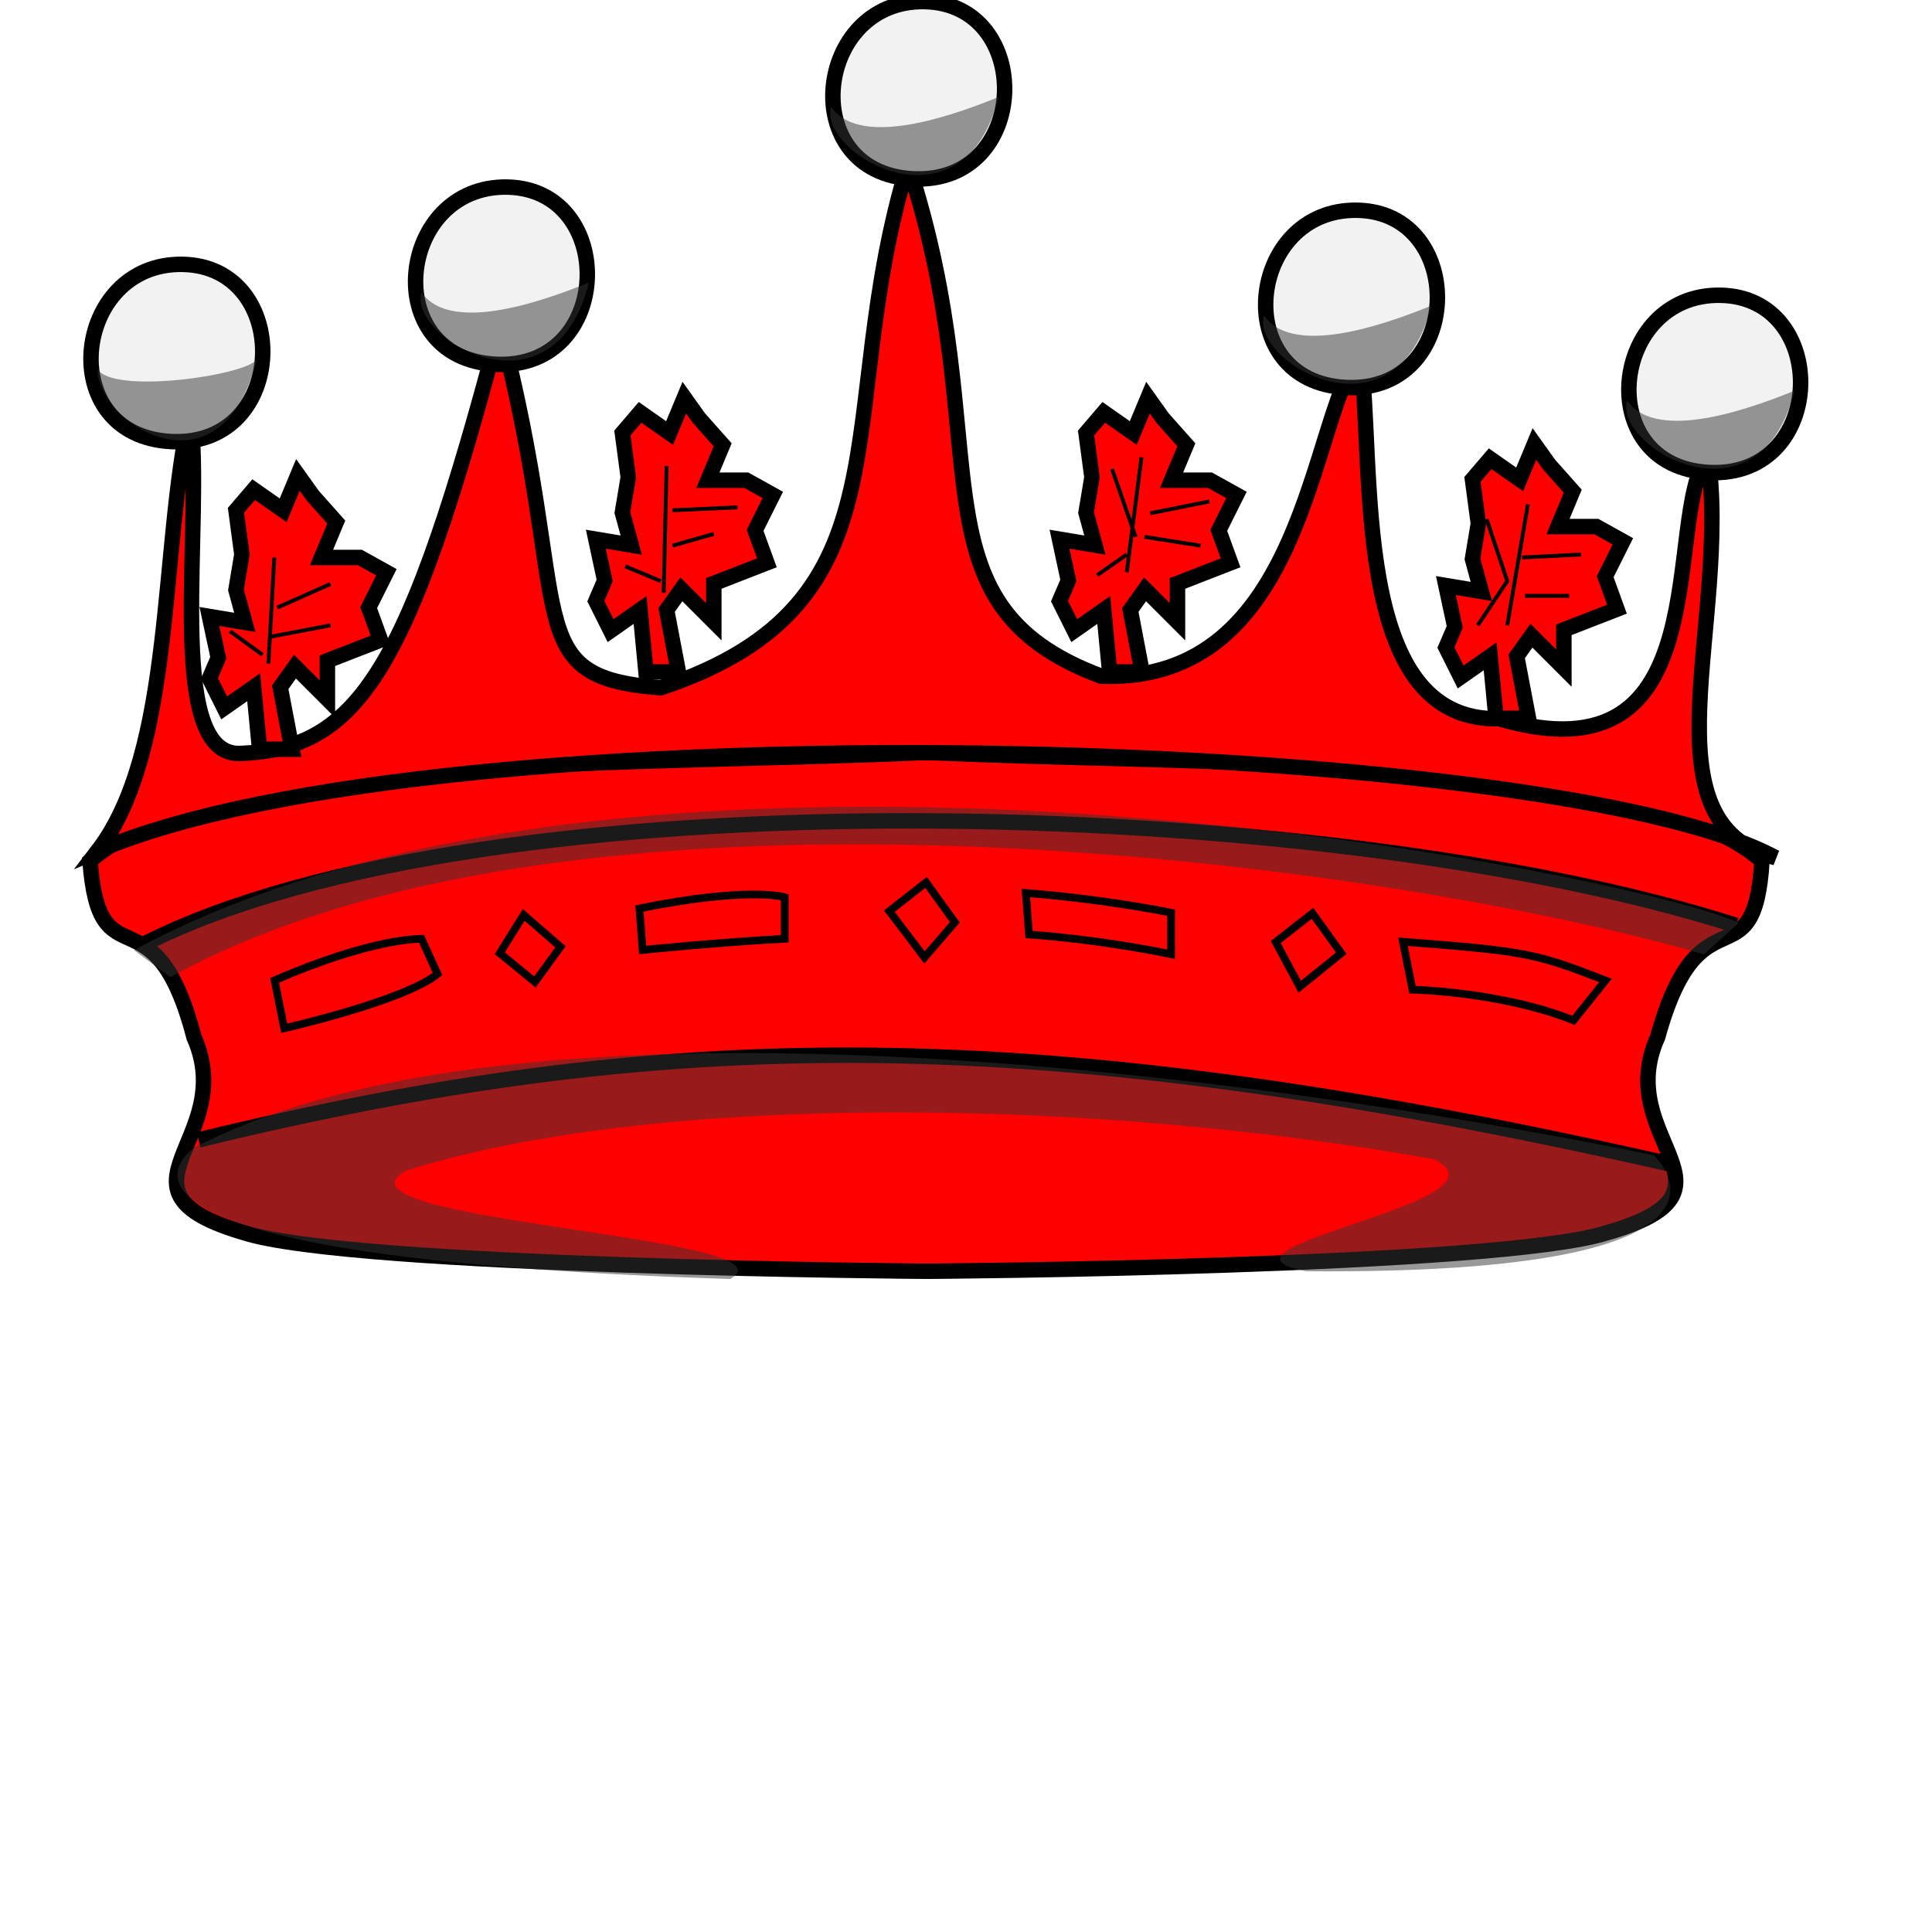
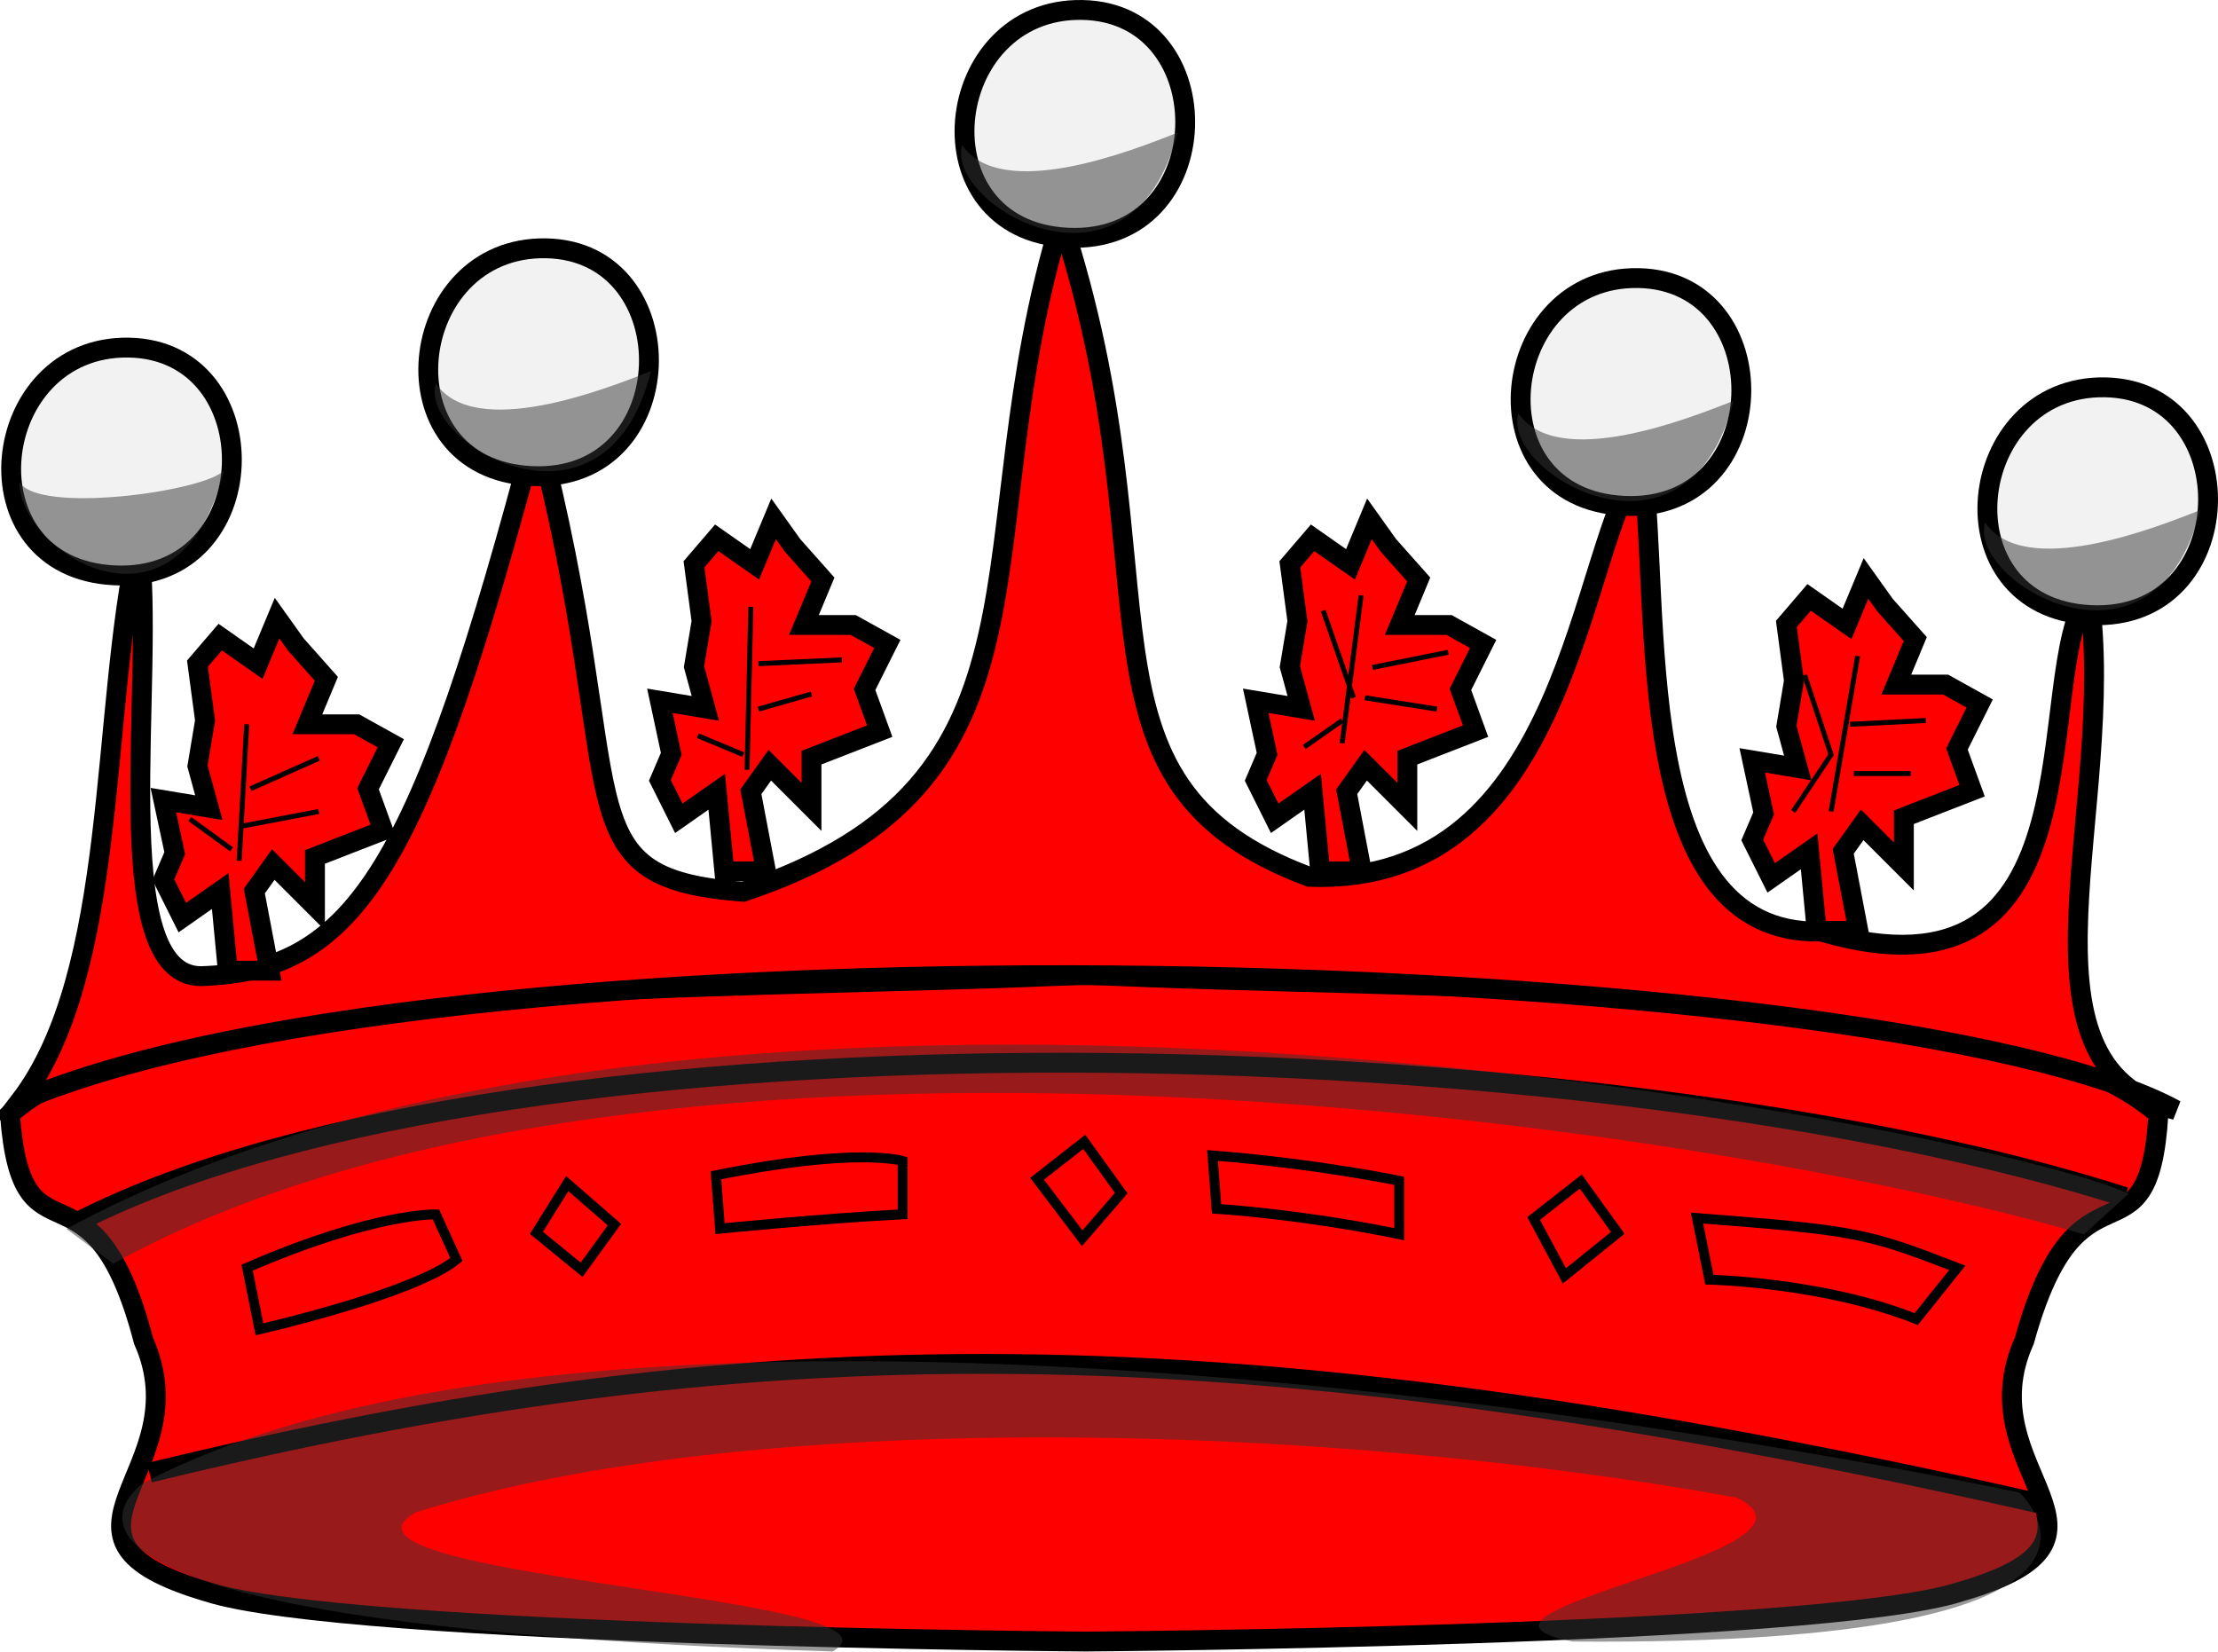
- <svg xmlns="http://www.w3.org/2000/svg" width="500" height="500" id="svg2" version="1.0">
+ <svg xmlns="http://www.w3.org/2000/svg" width="446.696" height="332.591" id="svg2" version="1.0">
  <defs id="defs4">
    </defs>
-   <g id="layer1">
+   <g id="layer1" transform="translate(-21.3,1.59111)">
    <g id="body">
      <path d="M 63.1,319 C 25.7,308 62,295 50.2,268.4 39.8,228.6 25.7,255.6 23.3,222.8 55,194.68 168,198.18 240,194.69 c 71,3.49 184,0 216,28.11 -2,32.8 -16,5.8 -27,45.6 -12,26.6 25,39.6 -13,50.6 -28,9 -176,10 -176,10 0,0 -149,-1 -176.9,-10 z" style="fill:#ff0000;stroke:#000000;stroke-width:4;stroke-miterlimit:4;stroke-opacity:1;stroke-dasharray:none" id="path3764" />
      <path id="path3767" d="m 37.594,244.179 c 88.1,-44.5 305.67,-38.6 411.67,-4.7" style="fill:#ff0000;stroke:#000000;stroke-width:4;stroke-miterlimit:4;stroke-opacity:1;stroke-dasharray:none" />
      <path id="path3769" d="m 51.4,295 c 120.253,-29.264 216.032,-31.273 382.032,6.527" style="fill:#ff0000;stroke:#000000;stroke-width:4;stroke-miterlimit:4;stroke-opacity:1;stroke-dasharray:none" />
      <path id="path3771" d="m 50.3,297 c 107.7,-56.2 377.7,2 377.7,2 0,0 34,31 -90,30 -31,-6 56,-18 33,-29 -84,-15.2 -199,-18.1 -266,3 -23,13 103,17 84,28 C 7.63,325.26 50.3,297 50.3,297 z" style="opacity:0.5;fill:#333333;fill-opacity:1;stroke:none" />
      <path id="path3773" d="M 44.1,252.9 C 152,193.18 365,224.8 441,247 l 9,-8.2 C 422,225.9 166,174.4 34.7,245.9 z" style="opacity:0.5;fill:#333333;fill-opacity:1;fill-rule:evenodd;stroke:none" />
      <path id="path3796" d="M 25.312,220.174 C 45.212,194.174 41.4,142 49.2,107 52.9,135 42.3,195 61.8,195 93,194 105.894,173.374 129.374,84.41 148.824,159.527 133.481,175.183 171,178 237,156 215,108 235,42.5 259,116 234,156 285,175 c 53,2 54,-67 67,-83.5 4,28.5 -3,95.5 36,94.5 58,17 42,-52 54,-68 6,43 -17.521,94.959 17.479,103.959 C 401,190.264 114.612,182.174 25.312,220.174 z" style="fill:#ff0000;stroke:#000000;stroke-width:4;stroke-miterlimit:4;stroke-opacity:1;stroke-dasharray:none">
        </path>
      <path id="path3067" d="m 71.074,253.719 c 25.62,-11.157 38.017,-10.744 38.017,-10.744 l 4.132,9.091 c -8.678,7.025 -39.669,14.05 -39.669,14.05 z" style="fill:none;stroke:#000000;stroke-width:2;stroke-linecap:butt;stroke-linejoin:miter;stroke-opacity:1" />
      <path id="path3069" d="m 135.537,236.777 -6.198,9.917 9.091,7.438 6.612,-9.091 z" style="fill:none;stroke:#000000;stroke-width:2;stroke-linecap:butt;stroke-linejoin:miter;stroke-opacity:1" />
      <path style="fill:none;stroke:#000000;stroke-width:2;stroke-linecap:butt;stroke-linejoin:miter;stroke-opacity:1" d="m 363.074,243.719 c 32.231,2.479 34.231,2.992 52.413,10.017 l -8.264,10.331 C 388.628,256.628 365.554,256.116 365.554,256.116 z" id="path3071" />
      <path style="fill:none;stroke:#000000;stroke-width:2;stroke-linecap:butt;stroke-linejoin:miter;stroke-opacity:1" d="m 339.669,236.364 -9.504,7.438 6.198,11.57 10.744,-8.678 z" id="path3073" />
      <path id="path3075" d="m 239.669,228.364 -9.504,7.438 9.091,11.983 7.851,-9.091 z" style="fill:none;stroke:#000000;stroke-width:2;stroke-linecap:butt;stroke-linejoin:miter;stroke-opacity:1" />
      <path style="fill:none;stroke:#000000;stroke-width:2;stroke-linecap:butt;stroke-linejoin:miter;stroke-opacity:1" d="m 165.488,235.107 c 28.512,-5.785 37.603,-2.893 37.603,-2.893 l 0,10.744 c -16.116,0.826 -36.777,2.893 -36.777,2.893 z" id="path3077" />
      <path id="path3079" d="m 265.488,231.107 c 21.074,1.653 37.603,5.107 37.603,5.107 l 0,10.744 c -20.248,-4.132 -36.777,-5.107 -36.777,-5.107 z" style="fill:none;stroke:#000000;stroke-width:2;stroke-linecap:butt;stroke-linejoin:miter;stroke-opacity:1" />
      <path id="path3081" d="M 236.364,46.281 C 266.942,47.727 267.782,0.925 239.256,0.413 210.731,-0.098 205.785,44.835 236.364,46.281 z" style="fill:#f2f2f2;stroke:#000000;stroke-width:4;stroke-linecap:butt;stroke-linejoin:miter;stroke-opacity:1" />
      <path style="fill:#f2f2f2;stroke:#000000;stroke-width:4;stroke-linecap:butt;stroke-linejoin:miter;stroke-opacity:1" d="m 348.364,100.281 c 30.579,1.446 31.418,-45.356 2.893,-45.868 -28.526,-0.511 -33.471,44.421 -2.893,45.868 z" id="path3083" />
      <path id="path3085" d="m 442.364,122.281 c 30.579,1.446 31.418,-45.356 2.893,-45.868 -28.526,-0.511 -33.471,44.421 -2.893,45.868 z" style="fill:#f2f2f2;stroke:#000000;stroke-width:4;stroke-linecap:butt;stroke-linejoin:miter;stroke-opacity:1" />
      <path style="fill:#f2f2f2;stroke:#000000;stroke-width:4;stroke-linecap:butt;stroke-linejoin:miter;stroke-opacity:1" d="m 128.364,94.281 c 30.579,1.446 31.418,-45.356 2.893,-45.868 -28.526,-0.511 -33.471,44.421 -2.893,45.868 z" id="path3087" />
      <path id="path3089" d="M 44.364,114.281 C 74.942,115.727 75.782,68.925 47.256,68.413 18.731,67.902 13.785,112.835 44.364,114.281 z" style="fill:#f2f2f2;stroke:#000000;stroke-width:4;stroke-linecap:butt;stroke-linejoin:miter;stroke-opacity:1" />
      <path id="path3091" d="m 25.191,95.42 c 0.058,14.446 32.061,34.351 41.221,-2.29 -3.629,4.234 -37.592,8.944 -41.221,2.29 z" style="opacity:0.5;fill:#333333;stroke:none" />
      <path style="opacity:0.5;fill:#333333;stroke:none" d="m 109.088,75.637 c -3.571,12.026 34.164,34.134 43.324,-2.507 -9.073,3.629 -35.461,13.999 -43.324,2.507 z" id="path3093" />
      <path id="path3095" d="m 215.088,27.637 c -3.571,12.026 34.164,34.134 43.324,-2.507 -9.073,3.629 -35.461,13.999 -43.324,2.507 z" style="opacity:0.5;fill:#333333;stroke:none" />
      <path style="opacity:0.5;fill:#333333;stroke:none" d="m 327.088,81.637 c -3.571,12.026 34.164,34.134 43.324,-2.507 -9.073,3.629 -35.461,13.999 -43.324,2.507 z" id="path3097" />
      <path id="path3099" d="m 421.088,103.637 c -3.571,12.026 34.164,34.134 43.324,-2.507 -9.073,3.629 -35.461,13.999 -43.324,2.507 z" style="opacity:0.5;fill:#333333;stroke:none" />
      <path id="path3103" d="m 67.176,193.893 -1.527,-16.031 -7.634,5.344 -3.817,-7.634 2.29,-5.344 -2.29,-10.687 9.16,1.527 -2.29,-8.397 1.527,-9.16 -1.527,-11.45 4.58,-5.344 7.634,5.344 3.817,-9.16 3.817,5.344 6.107,6.87 -3.817,9.16 9.924,0 6.87,3.817 -4.58,9.16 3.053,8.397 -13.74,5.344 0,9.924 -8.397,-8.397 -3.817,5.344 3.053,16.031 z" style="fill:#ff0000;stroke:#000000;stroke-width:4;stroke-linecap:butt;stroke-linejoin:miter;stroke-opacity:1" />
      <path style="fill:#ff0000;stroke:#000000;stroke-width:4;stroke-linecap:butt;stroke-linejoin:miter;stroke-opacity:1" d="m 167.176,173.893 -1.527,-16.031 -7.634,5.344 -3.817,-7.634 2.29,-5.344 -2.29,-10.687 9.16,1.527 -2.29,-8.397 1.527,-9.16 -1.527,-11.45 4.58,-5.344 7.634,5.344 3.817,-9.16 3.817,5.344 6.107,6.87 -3.817,9.16 9.924,0 6.87,3.817 -4.58,9.16 3.053,8.397 -13.74,5.344 0,9.924 -8.397,-8.397 -3.817,5.344 3.053,16.031 z" id="path3105" />
      <path id="path3107" d="m 287.176,173.893 -1.527,-16.031 -7.634,5.344 -3.817,-7.634 2.29,-5.344 -2.29,-10.687 9.16,1.527 -2.29,-8.397 1.527,-9.16 -1.527,-11.45 4.58,-5.344 7.634,5.344 3.817,-9.16 3.817,5.344 6.107,6.87 -3.817,9.16 9.924,0 6.87,3.817 -4.58,9.16 3.053,8.397 -13.74,5.344 0,9.924 -8.397,-8.397 -3.817,5.344 3.053,16.031 z" style="fill:#ff0000;stroke:#000000;stroke-width:4;stroke-linecap:butt;stroke-linejoin:miter;stroke-opacity:1" />
      <path style="fill:#ff0000;stroke:#000000;stroke-width:4;stroke-linecap:butt;stroke-linejoin:miter;stroke-opacity:1" d="m 387.176,185.893 -1.527,-16.031 -7.634,5.344 -3.817,-7.634 2.29,-5.344 -2.29,-10.687 9.16,1.527 -2.29,-8.397 1.527,-9.16 -1.527,-11.45 4.58,-5.344 7.634,5.344 3.817,-9.16 3.817,5.344 6.107,6.87 -3.817,9.16 9.924,0 6.87,3.817 -4.58,9.16 3.053,8.397 -13.74,5.344 0,9.924 -8.397,-8.397 -3.817,5.344 3.053,16.031 z" id="path3109" />
      <path id="path3111" d="m 70.992,144.275 -1.527,27.481" style="fill:none;stroke:#000000;stroke-width:1px;stroke-linecap:butt;stroke-linejoin:miter;stroke-opacity:1" />
      <path id="path3113" d="m 85.496,151.145 -13.74,6.107" style="fill:none;stroke:#000000;stroke-width:1px;stroke-linecap:butt;stroke-linejoin:miter;stroke-opacity:1" />
      <path id="path3115" d="m 59.542,163.359 8.397,6.107" style="fill:none;stroke:#000000;stroke-width:1px;stroke-linecap:butt;stroke-linejoin:miter;stroke-opacity:1" />
      <path id="path3117" d="m 69.466,164.886 16.031,-3.053" style="fill:none;stroke:#000000;stroke-width:1px;stroke-linecap:butt;stroke-linejoin:miter;stroke-opacity:1" />
      <path id="path3119" d="m 172.519,120.611 -0.763,32.824" style="fill:none;stroke:#000000;stroke-width:1px;stroke-linecap:butt;stroke-linejoin:miter;stroke-opacity:1" />
      <path id="path3121" d="m 190.84,131.298 -16.794,0.763" style="fill:none;stroke:#000000;stroke-width:1px;stroke-linecap:butt;stroke-linejoin:miter;stroke-opacity:1" />
      <path id="path3123" d="m 161.832,146.565 9.16,3.817" style="fill:none;stroke:#000000;stroke-width:1px;stroke-linecap:butt;stroke-linejoin:miter;stroke-opacity:1" />
      <path id="path3125" d="m 174.046,141.221 10.687,-3.053" style="fill:none;stroke:#000000;stroke-width:1px;stroke-linecap:butt;stroke-linejoin:miter;stroke-opacity:1" />
      <path id="path3127" d="m 295.42,118.321 -3.817,29.771" style="fill:none;stroke:#000000;stroke-width:1px;stroke-linecap:butt;stroke-linejoin:miter;stroke-opacity:1" />
      <path id="path3129" d="m 312.977,129.771 -15.267,3.053" style="fill:none;stroke:#000000;stroke-width:1px;stroke-linecap:butt;stroke-linejoin:miter;stroke-opacity:1" />
      <path id="path3131" d="m 287.786,121.374 6.107,17.557" style="fill:none;stroke:#000000;stroke-width:1px;stroke-linecap:butt;stroke-linejoin:miter;stroke-opacity:1" />
      <path id="path3133" d="m 283.969,148.855 7.634,-5.344" style="fill:none;stroke:#000000;stroke-width:1px;stroke-linecap:butt;stroke-linejoin:miter;stroke-opacity:1" />
      <path id="path3135" d="M 310.687,141.221 296.183,138.931" style="fill:none;stroke:#000000;stroke-width:1px;stroke-linecap:butt;stroke-linejoin:miter;stroke-opacity:1" />
      <path id="path3137" d="m 395.42,130.534 -5.344,31.298" style="fill:none;stroke:#000000;stroke-width:1px;stroke-linecap:butt;stroke-linejoin:miter;stroke-opacity:1" />
      <path id="path3139" d="m 409.16,143.511 -15.267,0.763" style="fill:none;stroke:#000000;stroke-width:1px;stroke-linecap:butt;stroke-linejoin:miter;stroke-opacity:1" />
      <path id="path3141" d="m 406.107,154.198 -11.45,0" style="fill:none;stroke:#000000;stroke-width:1px;stroke-linecap:butt;stroke-linejoin:miter;stroke-opacity:1" />
      <path id="path3143" d="m 384.733,134.351 5.344,16.031 -7.634,11.45" style="fill:none;stroke:#000000;stroke-width:1px;stroke-linecap:butt;stroke-linejoin:miter;stroke-opacity:1" />
    </g>
  </g>
</svg>
